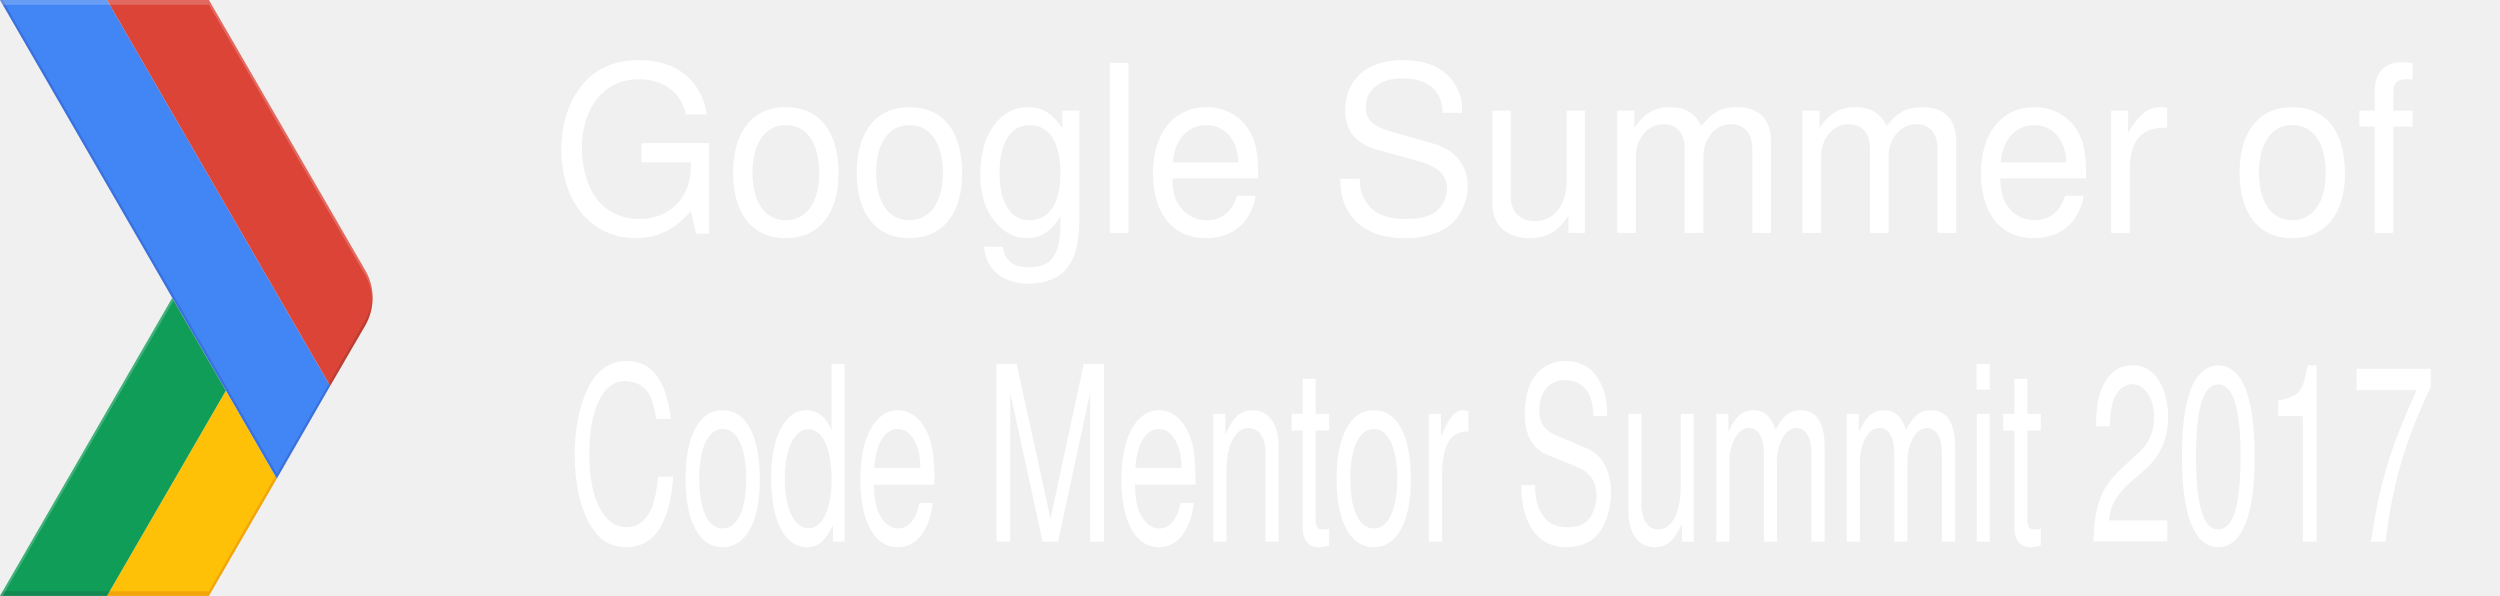
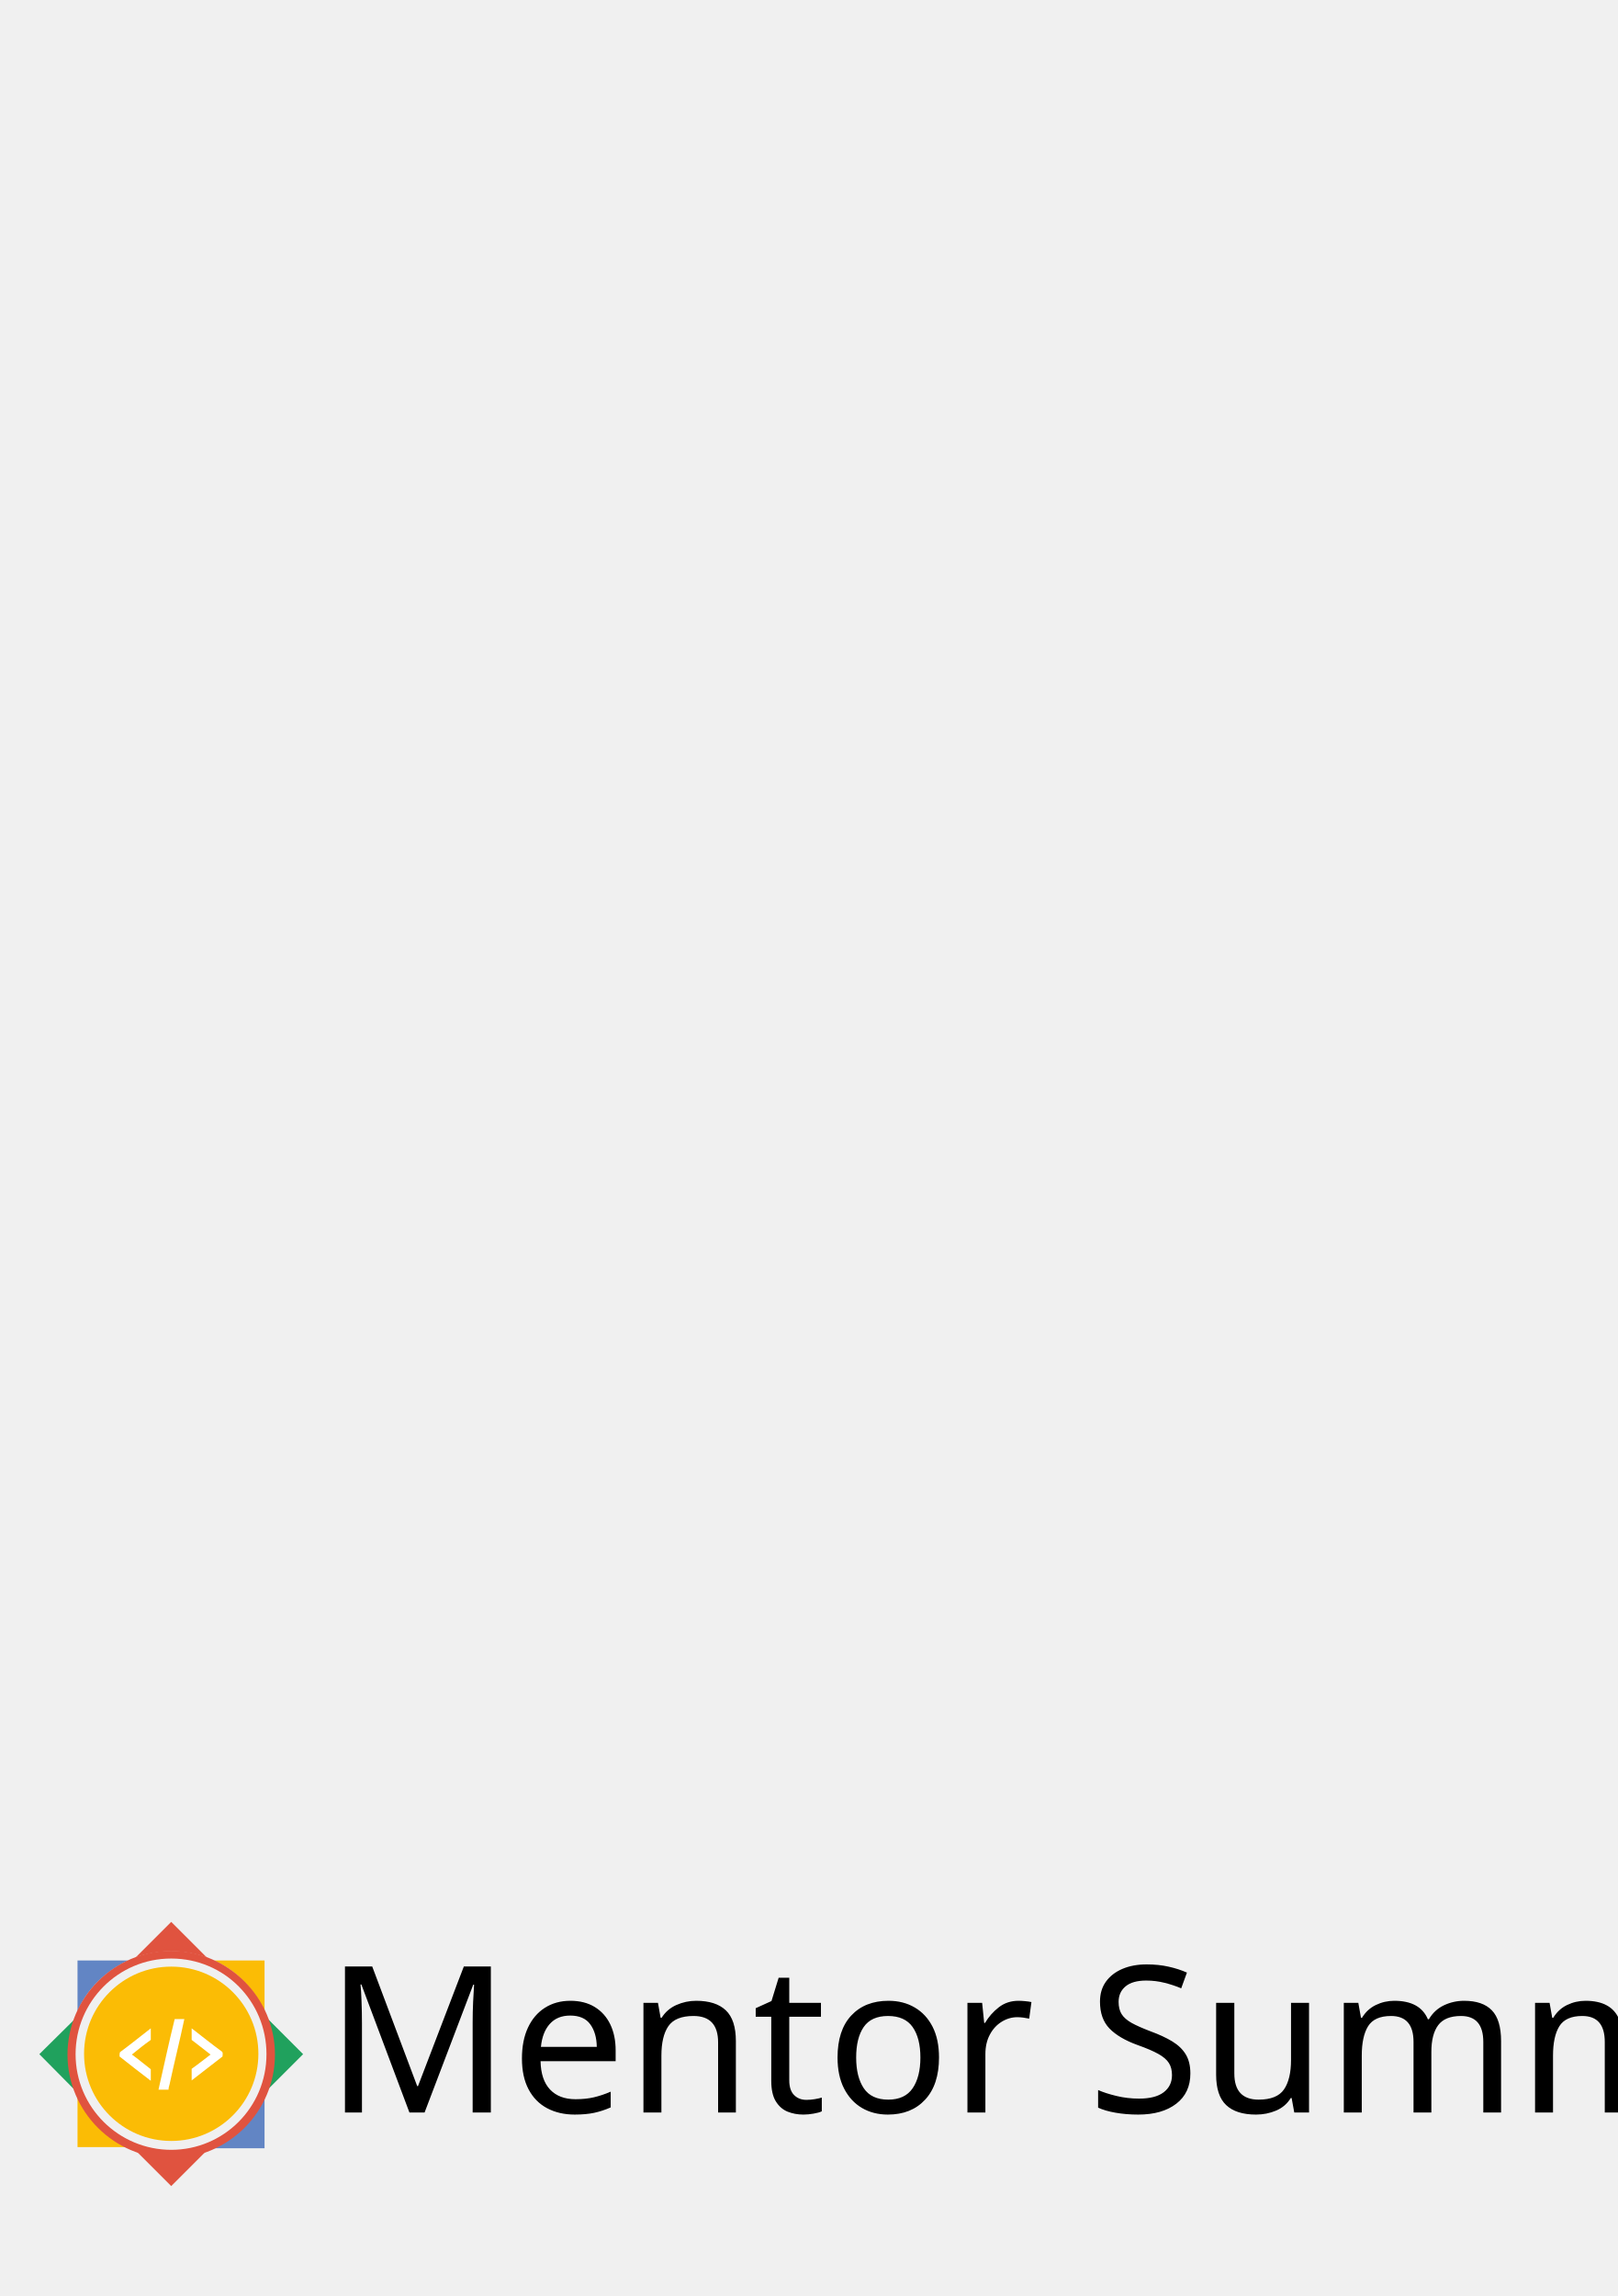
- <svg xmlns="http://www.w3.org/2000/svg" width="839" height="200">
-   <style>.st0{fill:none;} .st1{fill:#FFC107;} .st2{fill:#0F9D58;} .st3{opacity:0.2;fill:#BF360C;enable-background:new ;} .st4{opacity:0.2;fill:#263238;enable-background:new ;} .st5{opacity:0.2;fill:#FFFFFF;enable-background:new ;} .st6{fill:url(#XMLID_126_);} .st7{fill:url(#XMLID_127_);} .st8{fill:#4285F4;} .st9{fill:#DB4437;} .st10{opacity:0.2;fill:#1A237E;enable-background:new ;} .st11{opacity:0.2;fill:#3E2723;enable-background:new ;} .st12{fill:url(#XMLID_128_);} .st13{fill:#FAFAFA;}</style>
-   <g>
-     <rect fill="none" id="canvas_background" height="402" width="582" y="-1" x="-1" />
+ <svg xmlns="http://www.w3.org/2000/svg" viewBox="0 0 419.5 595.3">
+   <text transform="translate(84.314 547.73)" font-family="'Miriam'" font-size="53.041">Mentor Summit</text>
+   <circle fill="#FBBC05" cx="44.4" cy="532.5" r="22.6" />
+   <path fill="#20A15D" d="M19.4 523.5c-1 2.9-1.6 5.9-1.6 9.2 0 3.2.6 6.4 1.6 9.2l-9.2-9.3 9.2-9.1zm50 18.3c1-2.9 1.6-5.9 1.6-9.2s-.6-6.4-1.6-9.2l9.2 9.2-9.2 9.2z" />
+   <path fill="#FBBC05" d="M33.2 556.7H20.1v-13.1c2.7 5.9 7.3 10.5 13.1 13.1zm35.4-48.4v13.1c-2.7-5.7-7.2-10.5-13.1-13.1h13.1z" />
+   <path d="M20.1 508.3h13.1c-5.7 2.7-10.5 7.2-13.1 13.1v-13.1zm48.5 35.6V557h-13c5.7-2.9 10.3-7.5 13-13.1z" fill="#6285C4" />
+   <g fill="#E0533F">
+     <path d="M44.4 498.3l9.2 9.2c-2.9-1-5.9-1.6-9.2-1.6-3.2 0-6.4.6-9.2 1.6l9.2-9.2zm0 60.9c3.2 0 6.4-.6 9.2-1.6l-9.2 9.2-9.2-9.2c2.8 1.1 5.9 1.6 9.2 1.6z" />
+     <path d="M44.4 505.8c-14.8 0-26.9 12.1-26.9 26.9 0 14.8 12.1 26.9 26.9 26.9s26.9-12.1 26.9-26.9c0-14.8-12.2-26.9-26.9-26.9zm0 51.6c-13.6 0-24.8-11-24.8-24.8 0-13.6 11-24.8 24.8-24.8s24.7 11.1 24.7 24.8c0 13.8-11.1 24.8-24.7 24.8z" />
  </g>
-   <g>
-     <g id="XMLID_60_">
-       <g id="XMLID_61_">
-         <g id="XMLID_62_">
-           <path d="m122.5,90.6l-52.4,-90.6l-70.1,0l57.8,100l-57.8,100l70.1,0l52.4,-90.6c3.3,-5.8 3.3,-13 0,-18.8z" class="st0" id="XMLID_106_" />
-           <path d="m92.4,159.8l-16.6,-28.7l-39.9,68.9l34.2,0l22.8,-39.4l-0.5,-0.8z" class="st1" id="XMLID_105_" />
-           <path d="m122.5,90.6l-52.4,-90.6l-70.1,0l57.8,100l-57.8,100l70.1,0l52.4,-90.6c3.3,-5.8 3.3,-13 0,-18.8z" class="st0" id="XMLID_104_" />
-           <path d="m57.8,100l18,31.1l-39.9,68.9l-35.9,0l57.8,-100z" class="st2" id="XMLID_103_" />
-           <path d="m122.5,90.6l-52.4,-90.6l-70.1,0l57.8,100l-57.8,100l70.1,0l52.4,-90.6c3.3,-5.8 3.3,-13 0,-18.8z" class="st0" id="XMLID_102_" />
-           <path d="m70.1,198.4l-33.3,0l-0.9,1.6l34.2,0l22.8,-39.4l-0.5,-0.8l-22.3,38.6z" class="st3" id="XMLID_101_" />
-           <path d="m122.5,90.6l-52.4,-90.6l-70.1,0l57.8,100l-57.8,100l70.1,0l52.4,-90.6c3.3,-5.8 3.3,-13 0,-18.8z" class="st0" id="XMLID_100_" />
-           <path d="m0.9,198.4l-0.9,1.6l35.9,0l0.9,-1.6l-35.9,0z" class="st4" id="XMLID_99_" />
-           <path d="m122.5,90.6l-52.4,-90.6l-70.1,0l57.8,100l-57.8,100l70.1,0l52.4,-90.6c3.3,-5.8 3.3,-13 0,-18.8z" class="st0" id="XMLID_98_" />
-           <path d="m0,200l0.9,0l57.4,-99.2l-0.5,-0.8l-57.8,100z" class="st5" id="XMLID_96_" />
-           <path d="m122.5,90.6l-52.4,-90.6l-70.1,0l57.8,100l-57.8,100l70.1,0l52.4,-90.6c3.3,-5.8 3.3,-13 0,-18.8z" class="st0" id="XMLID_94_" />
-           <path d="m92.9,160.6l-17.1,-29.5l-4.2,7.2l21.3,22.3z" class="st6" id="XMLID_92_" />
-           <path d="m122.5,90.6l-52.4,-90.6l-70.1,0l57.8,100l-57.8,100l70.1,0l52.4,-90.6c3.3,-5.8 3.3,-13 0,-18.8z" class="st0" id="XMLID_90_" />
-           <path d="m71.6,138.3l4.2,-7.2l-18,-31.1l-8.5,14.8l22.3,23.5z" class="st7" id="XMLID_89_" />
-           <path d="m122.5,90.6l-52.4,-90.6l-70.1,0l57.8,100l-57.8,100l70.1,0l52.4,-90.6c3.3,-5.8 3.3,-13 0,-18.8z" class="st0" id="XMLID_88_" />
-           <g id="XMLID_85_">
-             <g id="XMLID_86_">
-               <path d="m35.9,0l-35.9,0l92.9,160.6l17.9,-31.1l-74.9,-129.5z" class="st8" id="XMLID_87_" />
-             </g>
-           </g>
-           <path d="m122.5,90.6l-52.4,-90.6l-70.1,0l57.8,100l-57.8,100l70.1,0l52.4,-90.6c3.3,-5.8 3.3,-13 0,-18.8z" class="st0" id="XMLID_84_" />
-           <path d="m122.5,109.4c3.4,-5.8 3.4,-13 0,-18.8l-52.4,-90.6l-34.2,0l74.9,129.5l11.7,-20.1z" class="st9" id="XMLID_83_" />
-           <path d="m122.5,90.6l-52.4,-90.6l-70.1,0l57.8,100l-57.8,100l70.1,0l52.4,-90.6c3.3,-5.8 3.3,-13 0,-18.8z" class="st0" id="XMLID_82_" />
-           <path d="m110.8,129.5l-0.4,-0.8l-17.5,30.3l-92,-159l-0.9,0l92.9,160.6l17.9,-31.1z" class="st10" id="XMLID_71_" />
-           <path d="m122.5,90.6l-52.4,-90.6l-70.1,0l57.8,100l-57.8,100l70.1,0l52.4,-90.6c3.3,-5.8 3.3,-13 0,-18.8z" class="st0" id="XMLID_69_" />
-           <path d="m70.1,1.6l52.4,90.6c1.5,2.7 2.3,5.6 2.5,8.6c0.1,-3.5 -0.7,-7 -2.5,-10.2l-52.4,-90.6l-70.1,0l0.9,1.6l69.2,0z" class="st5" id="XMLID_67_" />
-           <path d="m122.5,90.6l-52.4,-90.6l-70.1,0l57.8,100l-57.8,100l70.1,0l52.4,-90.6c3.3,-5.8 3.3,-13 0,-18.8z" class="st0" id="XMLID_66_" />
-           <path d="m110.8,129.5l11.6,-20.1c1.8,-3.1 2.6,-6.7 2.5,-10.2c-0.1,3 -0.9,5.9 -2.5,8.6l-12.1,20.9l0.5,0.8z" class="st11" id="XMLID_65_" />
-           <path d="m122.5,90.6l-52.4,-90.6l-70.1,0l57.8,100l-57.8,100l70.1,0l52.4,-90.6c3.3,-5.8 3.3,-13 0,-18.8z" class="st0" id="XMLID_64_" />
-           <path d="m122.5,90.6l-52.4,-90.6l-70.1,0l57.8,100l-57.8,100l70.1,0l52.4,-90.6c3.3,-5.8 3.3,-13 0,-18.8z" class="st12" id="XMLID_63_" />
-         </g>
-       </g>
-     </g>
-     <text stroke="#ffffff" transform="matrix(3.1097,0,0,3.259918,-520.8258,-99.52371) " xml:space="preserve" text-anchor="start" font-family="Helvetica, Arial, sans-serif" font-size="24" id="svg_5" y="54.5" x="227" stroke-width="0" fill="#ffffff">Google Summer of</text>
-     <text font-weight="normal" stroke="#ffffff" transform="matrix(2.19009,0,0,3.40897,-249.8641,-239.2341) " xml:space="preserve" text-anchor="start" font-family="Helvetica, Arial, sans-serif" font-size="24" id="svg_8" y="123.5" x="201" stroke-width="0" fill="#ffffff">Code Mentor Summit 2017</text>
-   </g>
+   <path d="M41.1 541.8h2.6c0-.6.2-1 .3-1.5 1.2-5.6 2.6-11.1 3.8-16.8h-2.5c-1.5 6-2.8 12.2-4.2 18.3zM31 533.2c2.7 2.1 5.3 4.2 8.1 6.3v-3c-1.6-1.2-3.2-2.6-4.9-3.8 1.6-1.3 3.2-2.6 4.9-3.8v-3c-2.7 2.1-5.3 4.2-8 6.2-.1.3-.1.6-.1 1.1zm26.5-1.3c-2.6-1.9-5.2-4-7.8-6v3c1.6 1.2 3.2 2.5 4.9 3.8-1.6 1.2-3.2 2.5-4.9 3.7v3c2.7-2.1 5.3-4.1 8-6.2 0-.6.2-1-.2-1.3z" fill="#FFF" />
</svg>
